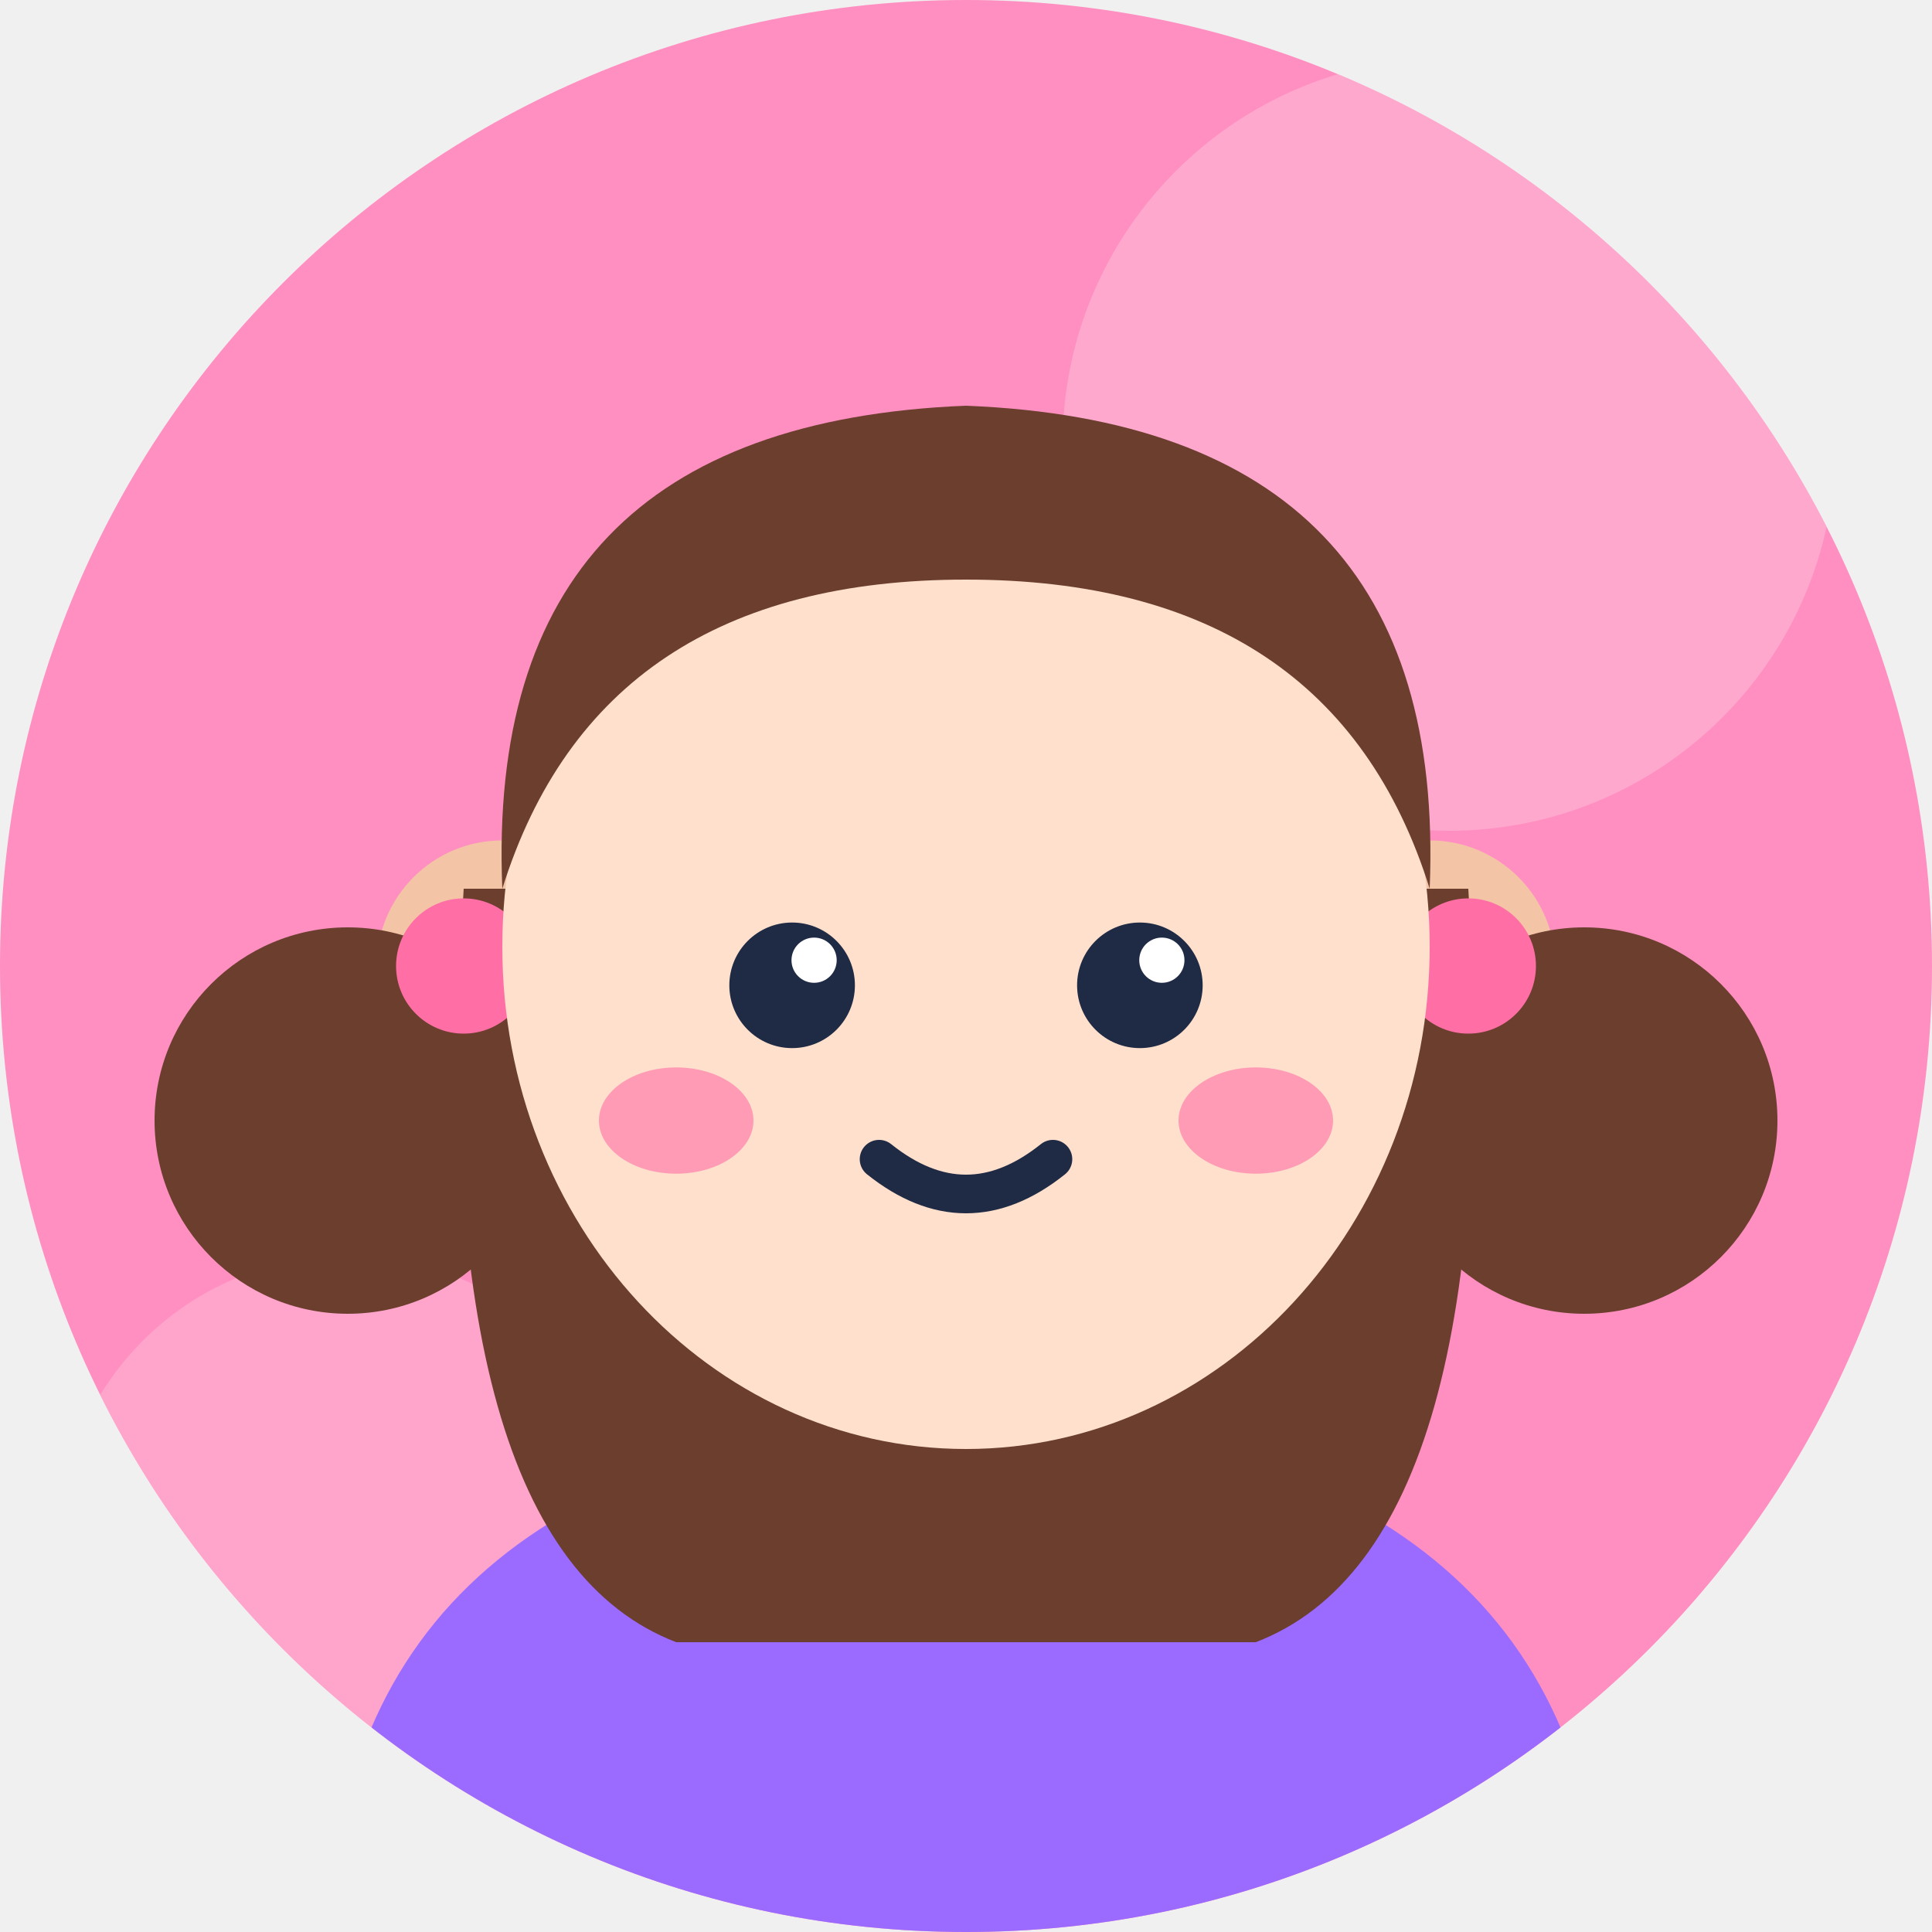
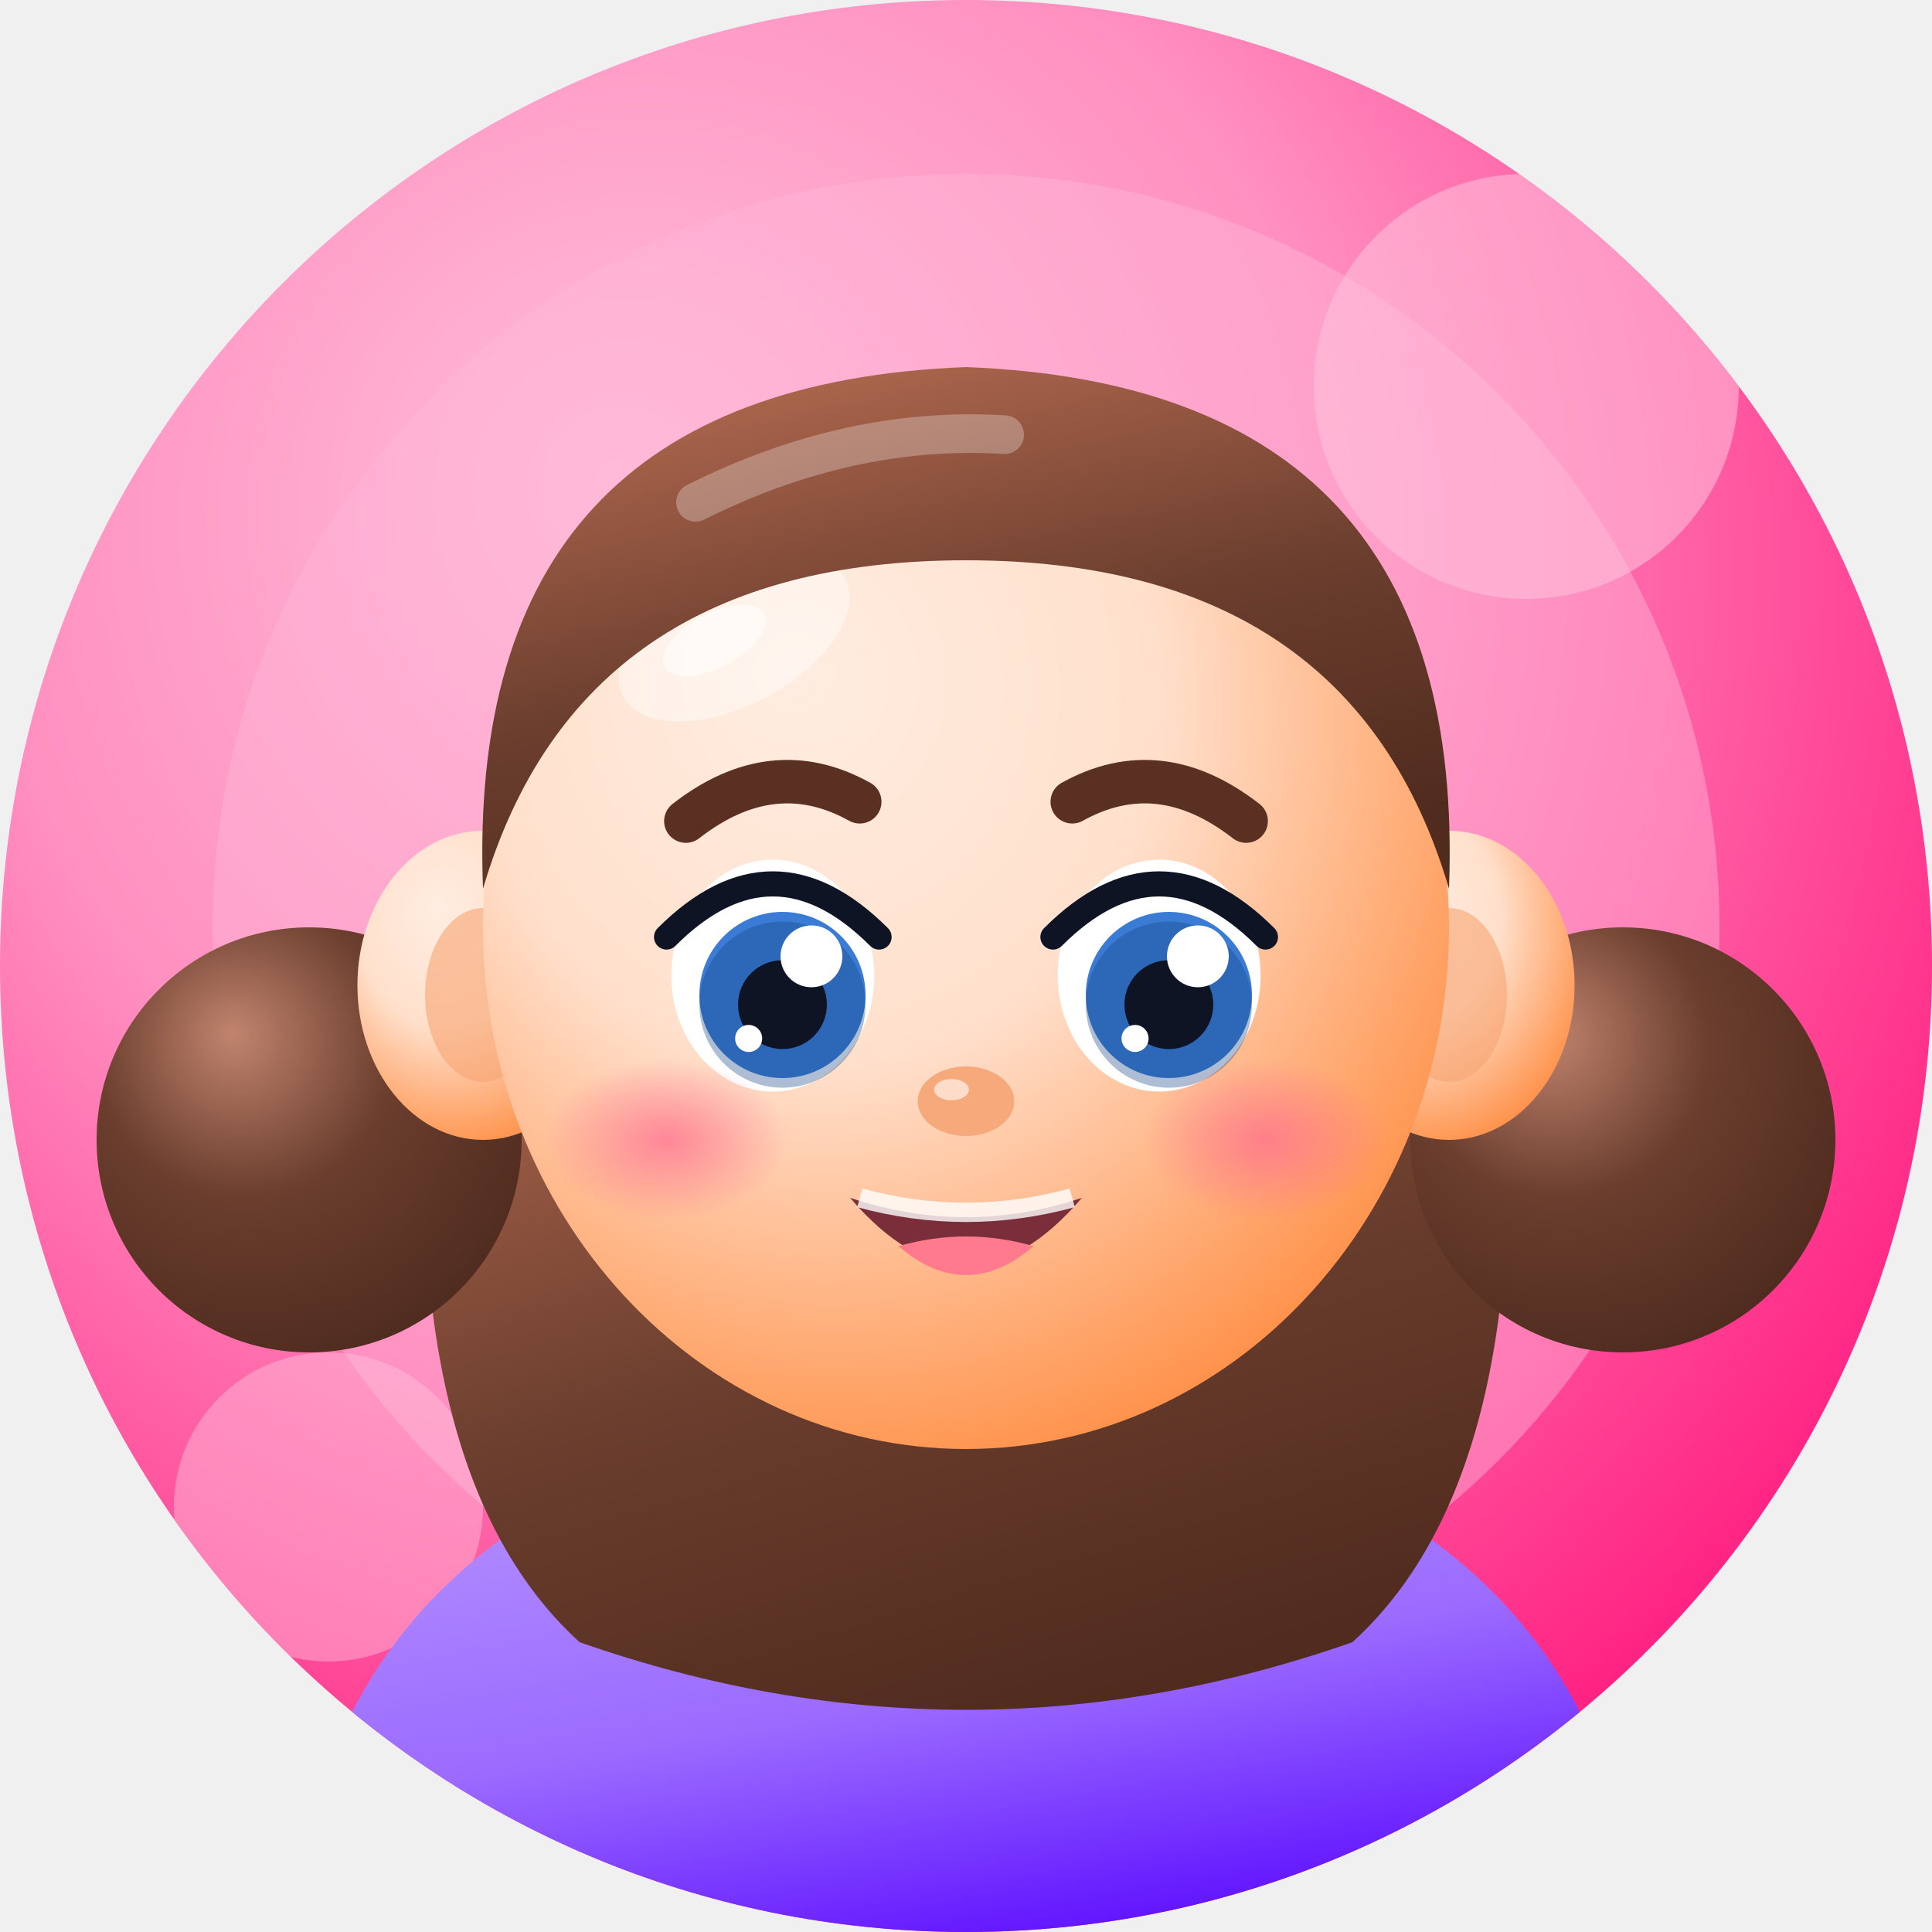
<svg xmlns="http://www.w3.org/2000/svg" width="200" height="200" viewBox="0 0 200 200">
+   <defs>
+     <radialGradient id="rFF8FC0" cx="0.38" cy="0.32" r="0.78" fx="0.32" fy="0.25">
+       <stop offset="0" stop-color="#FFBEDA" />
+       <stop offset="0.45" stop-color="#FF8FC0" />
+       <stop offset="1" stop-color="#FF1078" />
+     </radialGradient>
+     <linearGradient id="l9B6BFF" x1="0.2" y1="0" x2="0.6" y2="1">
+       <stop offset="0" stop-color="#B997FF" />
+       <stop offset="0.55" stop-color="#9B6BFF" />
+       <stop offset="1" stop-color="#5706FF" />
+     </linearGradient>
+     <linearGradient id="lC8AEFF" x1="0.2" y1="0" x2="0.6" y2="1">
+       <stop offset="0" stop-color="#D8C6FF" />
+       <stop offset="0.55" stop-color="#C8AEFF" />
+       <stop offset="1" stop-color="#7636FF" />
+     </linearGradient>
+     <linearGradient id="l6B3E2E" x1="0.2" y1="0" x2="0.6" y2="1">
+       <stop offset="0" stop-color="#B46A50" />
+       <stop offset="0.55" stop-color="#6B3E2E" />
+       <stop offset="1" stop-color="#502B1E" />
+     </linearGradient>
+     <radialGradient id="r6B3E2E" cx="0.38" cy="0.32" r="0.78" fx="0.32" fy="0.25">
+       <stop offset="0" stop-color="#C1846E" />
+       <stop offset="0.45" stop-color="#6B3E2E" />
+       <stop offset="1" stop-color="#4B291D" />
+     </radialGradient>
+     <radialGradient id="rFF6FA5" cx="0.38" cy="0.32" r="0.78" fx="0.32" fy="0.25">
+       <stop offset="0" stop-color="#FFABCB" />
+       <stop offset="0.45" stop-color="#FF6FA5" />
+       <stop offset="1" stop-color="#F9005D" />
+     </radialGradient>
+     <radialGradient id="rFFE0CC" cx="0.38" cy="0.32" r="0.78" fx="0.32" fy="0.25">
+       <stop offset="0" stop-color="#FFEDE1" />
+       <stop offset="0.45" stop-color="#FFE0CC" />
+       <stop offset="1" stop-color="#FF8739" />
+     </radialGradient>
+     <radialGradient id="chk" cx="0.5" cy="0.5" r="0.5">
+       <stop offset="0" stop-color="#FF6F91" stop-opacity="0.75" />
+       <stop offset="1" stop-color="#FF6F91" stop-opacity="0" />
+     </radialGradient>
+     <radialGradient id="gnd" cx="0.5" cy="0.5" r="0.5">
+       <stop offset="0" stop-color="#1F2A44" stop-opacity="0.28" />
+       <stop offset="1" stop-color="#1F2A44" stop-opacity="0" />
+     </radialGradient>
+   </defs>
  <defs>
    <clipPath id="badge">
      <circle cx="100" cy="100" r="100" />
    </clipPath>
  </defs>
  <g clip-path="url(#badge)">
-     <circle cx="100" cy="100" r="100" fill="#FF8FC0" />
-     <circle cx="150" cy="46" r="40" fill="#FFC2DC" opacity="0.5" />
-     <circle cx="36" cy="160" r="30" fill="#FFC2DC" opacity="0.4" />
-     <path d="M34 200 Q36 150 100 146 Q164 150 166 200Z" fill="#9B6BFF" />
-     <path d="M84 148 Q100 164 116 148" fill="none" stroke="#FFFFFF" stroke-width="5" stroke-linecap="round" stroke-linejoin="round" opacity="0.6" />
-     <rect x="88" y="124" width="24" height="28" rx="10" fill="#F4C4A6" />
-     <circle cx="52" cy="100" r="13" fill="#F4C4A6" />
-     <circle cx="148" cy="100" r="13" fill="#F4C4A6" />
-     <path d="M48 92 Q44 160 70 170 L130 170 Q156 160 152 92Z" fill="#6B3E2E" />
-     <circle cx="36" cy="116" r="20" fill="#6B3E2E" />
-     <circle cx="164" cy="116" r="20" fill="#6B3E2E" />
-     <circle cx="48" cy="100" r="7" fill="#FF6FA5" />
-     <circle cx="152" cy="100" r="7" fill="#FF6FA5" />
-     <ellipse cx="100" cy="98" rx="48" ry="52" fill="#FFE0CC" />
-     <path d="M52 92 Q50 44 100 42 Q150 44 148 92 Q138 60 100 60 Q62 60 52 92Z" fill="#6B3E2E" />
-     <circle cx="82" cy="102" r="6.5" fill="#1F2A44" />
-     <circle cx="118" cy="102" r="6.5" fill="#1F2A44" />
-     <circle cx="84.275" cy="99.4" r="2.34" fill="#FFFFFF" />
-     <circle cx="120.275" cy="99.4" r="2.34" fill="#FFFFFF" />
-     <path d="M91 120 Q100 127.2 109 120" fill="none" stroke="#1F2A44" stroke-width="4" stroke-linecap="round" stroke-linejoin="round" />
-     <ellipse cx="70" cy="116" rx="8" ry="5.5" fill="#FF8FB1" opacity="0.85" />
-     <ellipse cx="130" cy="116" rx="8" ry="5.5" fill="#FF8FB1" opacity="0.85" />
+     <circle cx="100" cy="100" r="100" fill="url(#rFF8FC0)" />
+     <circle cx="100" cy="96" r="78" fill="#FFB6D6" opacity="0.45" />
+     <circle cx="158" cy="40" r="22" fill="#FFC2DC" opacity="0.55" />
+     <circle cx="34" cy="156" r="16" fill="#FFC2DC" opacity="0.45" />
+     <path d="M30 204 Q32 150 100 144 Q168 150 170 204Z" fill="url(#l9B6BFF)" />
+     <path d="M78 148 Q100 172 122 148 L116 146 Q100 160 84 146Z" fill="url(#lC8AEFF)" />
+     <rect x="87" y="122" width="26" height="32" rx="11" fill="#F4C4A6" />
+     <ellipse cx="100" cy="128" rx="16" ry="7" fill="#F28541" opacity="0.5" />
+     <path d="M46 92 Q38 150 60 170 Q100 184 140 170 Q162 150 154 92Z" fill="url(#l6B3E2E)" />
+     <circle cx="32" cy="118" r="22" fill="url(#r6B3E2E)" />
+     <circle cx="168" cy="118" r="22" fill="url(#r6B3E2E)" />
+     <circle cx="48" cy="98" r="8" fill="url(#rFF6FA5)" />
+     <circle cx="152" cy="98" r="8" fill="url(#rFF6FA5)" />
+     <ellipse cx="50" cy="102" rx="13" ry="16" fill="url(#rFFE0CC)" />
+     <ellipse cx="50" cy="103" rx="6" ry="9" fill="#F6A573" opacity="0.6" />
+     <ellipse cx="150" cy="102" rx="13" ry="16" fill="url(#rFFE0CC)" />
+     <ellipse cx="150" cy="103" rx="6" ry="9" fill="#F6A573" opacity="0.6" />
+     <ellipse cx="100" cy="96" rx="50" ry="54" fill="url(#rFFE0CC)" />
+     <ellipse cx="76" cy="66" rx="13" ry="7" fill="#FFFFFF" opacity="0.45" transform="rotate(-28 76 66)" />
+     <ellipse cx="74.05" cy="65.3" rx="5.85" ry="2.8" fill="#FFFFFF" opacity="0.55" transform="rotate(-28 76 66)" />
+     <path d="M50 92 Q48 40 100 38 Q152 40 150 92 Q140 58 100 58 Q60 58 50 92Z" fill="url(#l6B3E2E)" />
+     <path d="M72 52 Q88 44 104 45" fill="none" stroke="#FFFFFF" stroke-width="4" stroke-linecap="round" stroke-linejoin="round" opacity="0.28" />
+     <path d="M71 85 Q80 78 89 83" fill="none" stroke="#593022" stroke-width="4.5" stroke-linecap="round" stroke-linejoin="round" />
+     <path d="M111 83 Q120 78 129 85" fill="none" stroke="#593022" stroke-width="4.5" stroke-linecap="round" stroke-linejoin="round" />
+     <ellipse cx="80" cy="101" rx="10.5" ry="12" fill="#FFFFFF" />
+     <circle cx="81" cy="103" r="8.6" fill="#3A7BD5" />
+     <circle cx="81" cy="104" r="8.6" fill="#144281" opacity="0.35" />
+     <circle cx="81" cy="104" r="4.6" fill="#0E1424" />
+     <circle cx="84" cy="99" r="3.2" fill="#FFFFFF" />
+     <circle cx="77.5" cy="107.5" r="1.4" fill="#FFFFFF" />
+     <path d="M69 97 Q80 86 91 97" stroke="#0E1424" stroke-width="2.6" fill="none" stroke-linecap="round" />
+     <ellipse cx="120" cy="101" rx="10.5" ry="12" fill="#FFFFFF" />
+     <circle cx="121" cy="103" r="8.6" fill="#3A7BD5" />
+     <circle cx="121" cy="104" r="8.6" fill="#144281" opacity="0.35" />
+     <circle cx="121" cy="104" r="4.6" fill="#0E1424" />
+     <circle cx="124" cy="99" r="3.2" fill="#FFFFFF" />
+     <circle cx="117.5" cy="107.5" r="1.4" fill="#FFFFFF" />
+     <path d="M109 97 Q120 86 131 97" stroke="#0E1424" stroke-width="2.6" fill="none" stroke-linecap="round" />
+     <ellipse cx="100" cy="114" rx="5" ry="3.6" fill="#F6AA7B" />
+     <ellipse cx="98.5" cy="112.8" rx="1.8" ry="1.1" fill="#FFFFFF" opacity="0.6" />
+     <ellipse cx="69" cy="118" rx="12.6" ry="8.4" fill="url(#chk)" />
+     <ellipse cx="131" cy="118" rx="12.6" ry="8.4" fill="url(#chk)" />
+     <path d="M88 124 Q100 138 112 124 Q100 128 88 124Z" fill="#7A2E3A" />
+     <path d="M93 129 Q100 135 107 129 Q100 127 93 129Z" fill="#FF7A8C" />
+     <path d="M89 124 Q100 127 111 124" stroke="#FFFFFF" stroke-width="2" fill="none" opacity="0.8" />
  </g>
</svg>
